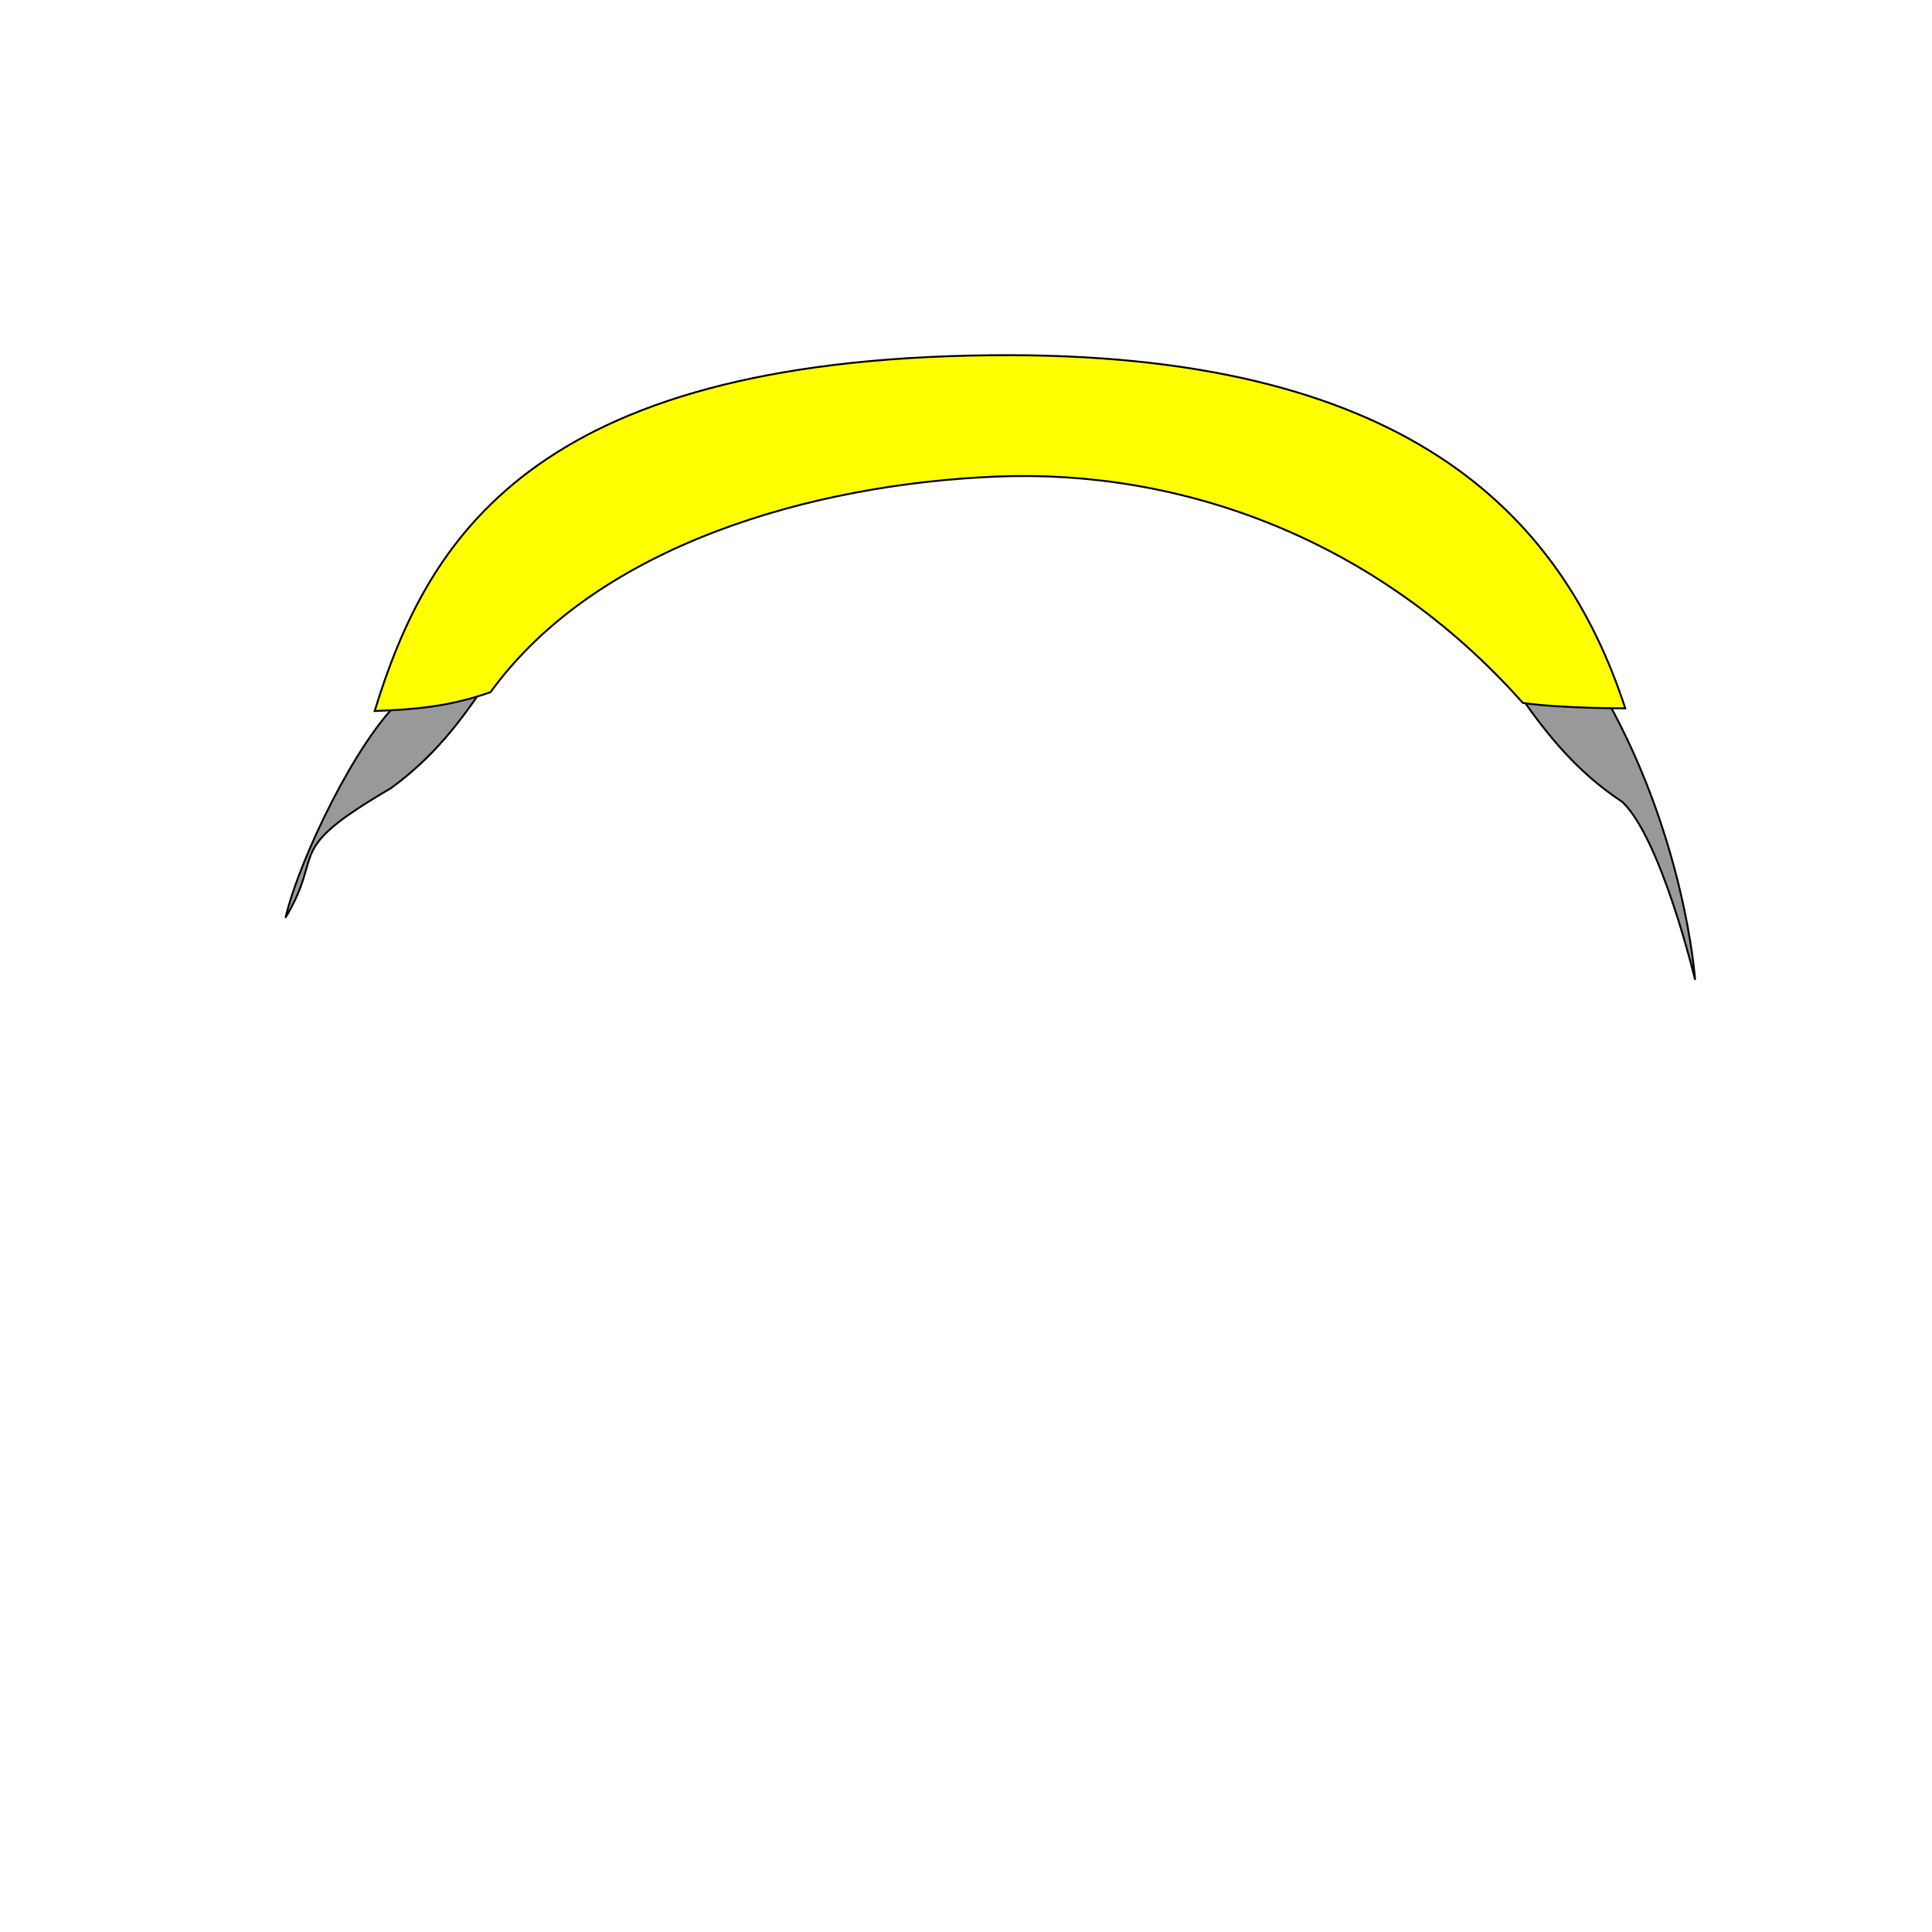
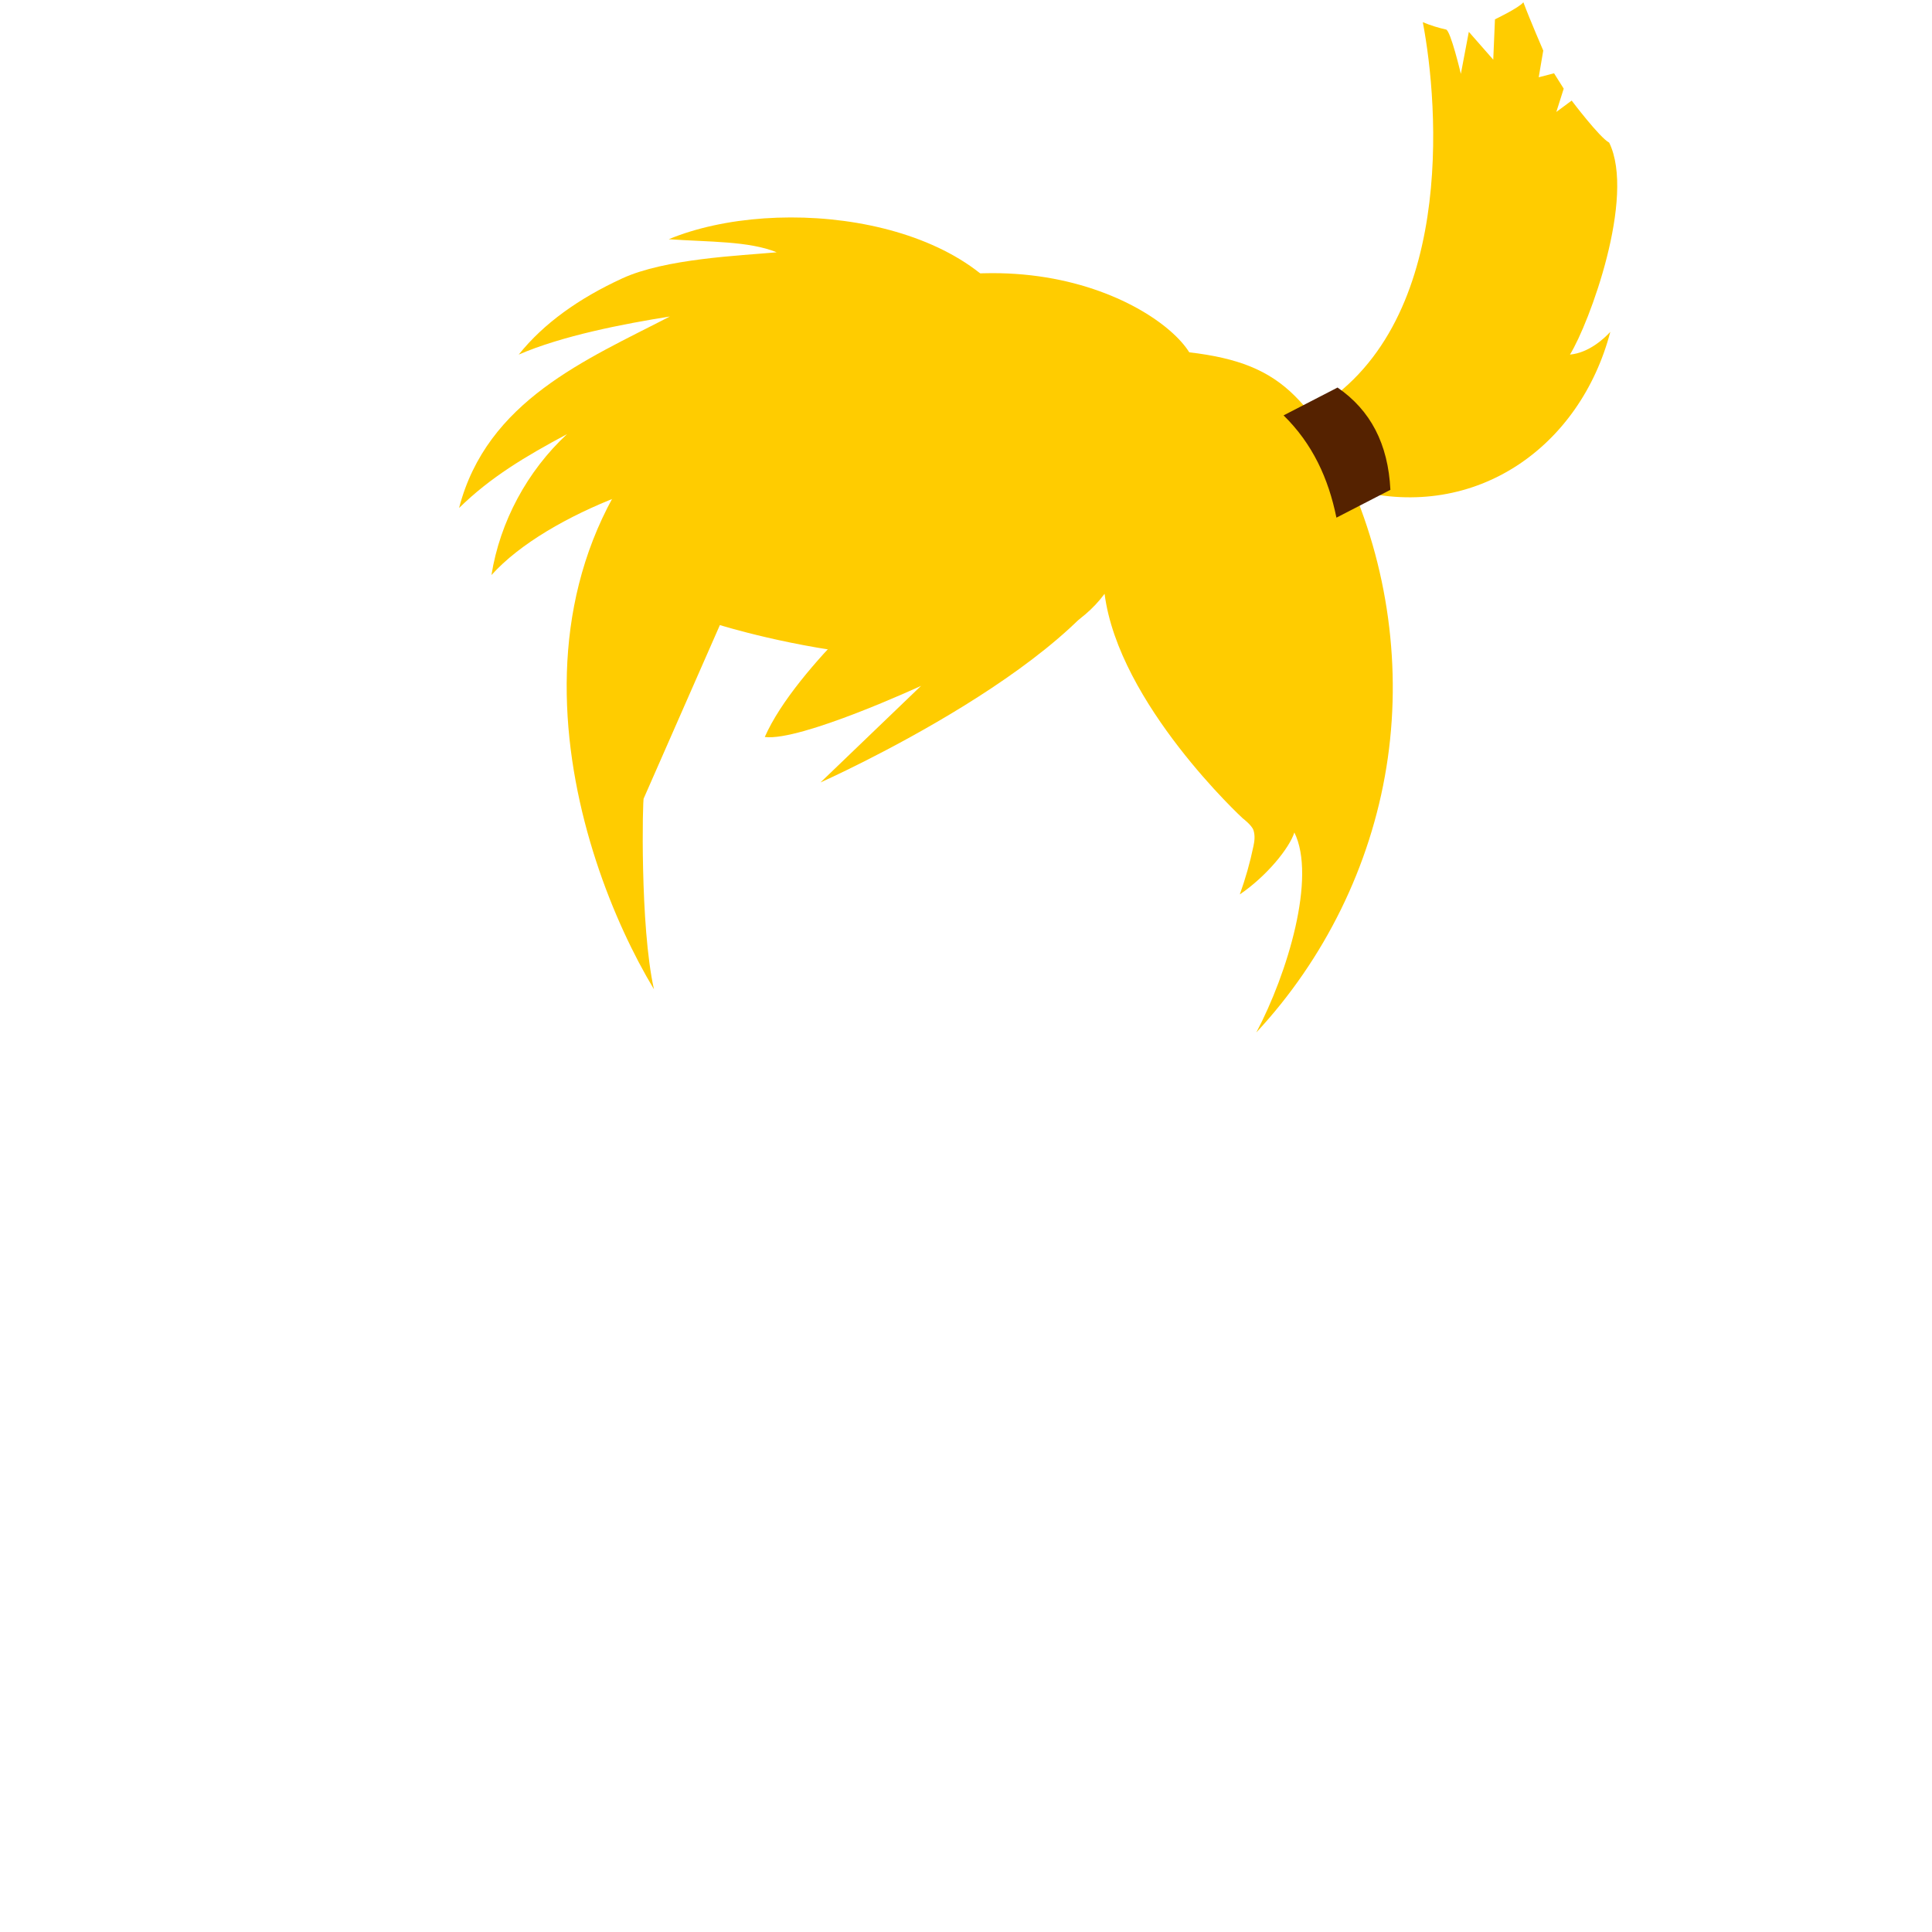
- <svg xmlns="http://www.w3.org/2000/svg" width="1024" height="1024" viewBox="0 0 270.933 270.933" version="1.1" id="svg8">
-   <defs id="defs2" />
-   <g id="layer1" transform="translate(0,-26.06665)">
-     <path style="fill:#999999;stroke:#000000;stroke-width:0.265px;stroke-linecap:butt;stroke-linejoin:miter;stroke-opacity:1" d="m 139.439,90.517 c 72.327,-1.017 63.103,31.603 88.068,48.003 5.46,5.17 10.205,24.946 10.205,24.946 0,0 -5.606,-83.026 -91.47,-81.265 -41.794,0.857 -73.82,26.794 -90.196,42.172 -6.048,5.68 -13.97,21.871 -16.015,30.399 5.67,-9.449 -0.574,-9.195 14.741,-18.143 23.925,-17.328 12.34,-45.096 84.667,-46.113 z" id="path974-8" />
-     <path style="fill:#ffff00;stroke:#000000;stroke-width:0.265px;stroke-linecap:butt;stroke-linejoin:miter;stroke-opacity:1" d="m 139.851,92.893 c 25.732,-1.031 53.179,8.632 73.705,31.75 5.547,0.784 14.363,0.756 14.363,0.756 -8.995,-27.488 -30.993,-50.07 -88.824,-49.515 -64.741,0.622 -79.189,26.016 -86.557,49.893 5.561,-0.224 10.334,-0.569 16.253,-2.646 14.995,-20.705 45.328,-29.208 71.06,-30.238 z" id="path974" />
-   </g>
+ <svg xmlns="http://www.w3.org/2000/svg" version="1.1" id="Layer_1" x="0px" y="0px" viewBox="0 0 340 340" style="enable-background:new 0 0 340 340;" xml:space="preserve">
+   <defs id="defs968">
+     <linearGradient id="SVGID_1_-0" gradientUnits="userSpaceOnUse" x1="170" y1="335.72" x2="170" y2="130.003">
+       <stop offset="0" style="stop-color:#D8AE5D" id="stop1034" />
+       <stop offset="1" style="stop-color:#7C5059" id="stop1036" />
+     </linearGradient>
+     <linearGradient id="SVGID_1_-5" gradientUnits="userSpaceOnUse" x1="178.8" y1="35.633" x2="178.8" y2="210.799" gradientTransform="matrix(1,0,0,-1,0,340)">
+       <stop offset="0" style="stop-color:#98BBBC" id="stop5980" />
+       <stop offset="1" style="stop-color:#544C7B" id="stop5982" />
+     </linearGradient>
+     <linearGradient id="SVGID_1_-1" gradientUnits="userSpaceOnUse" x1="175.8" y1="338.992" x2="175.8" y2="128.205">
+       <stop offset="0" style="stop-color:#8ABC87" id="stop6642" />
+       <stop offset="1" style="stop-color:#235C7B" id="stop6644" />
+     </linearGradient>
+     <linearGradient id="SVGID_1_-6" gradientUnits="userSpaceOnUse" x1="178.8" y1="327.332" x2="178.8" y2="134.816">
+       <stop offset="0" style="stop-color:#EAD29D" id="stop7885" />
+       <stop offset="1" style="stop-color:#7A8469" id="stop7887" />
+     </linearGradient>
+     <linearGradient id="SVGID_1_-3" gradientUnits="userSpaceOnUse" x1="175.597" y1="319.482" x2="175.597" y2="127.516">
+       <stop offset="0" style="stop-color:#FFDCA3" id="stop8597" />
+       <stop offset="1" style="stop-color:#B0815C" id="stop8599" />
+     </linearGradient>
+   </defs>
+   <style type="text/css" id="style938">
+ 	.st0{fill:url(#SVGID_1_);}
+ 	.st1{fill:none;stroke:#221F1F;stroke-width:2.03;stroke-miterlimit:10;}
+ 	.st2{fill:#F4D4B8;}
+ 	.st3{fill:#E5AB86;}
+ 	.st4{fill:none;stroke:#221F1F;stroke-width:1.7;stroke-miterlimit:10;}
+ </style>
+   <linearGradient id="SVGID_1_" gradientUnits="userSpaceOnUse" x1="175.45" y1="13.652" x2="175.45" y2="208.066" gradientTransform="matrix(1,0,0,-1,772.2633,590.4586)">
+     <stop offset="0" style="stop-color:#9C4A8C" id="stop940" />
+     <stop offset="1" style="stop-color:#78270E" id="stop942" />
+   </linearGradient>
+   <path class="st1" d="M 175.188,158" id="path947" style="fill:#ffcc00;stroke:#221f1f;stroke-width:2.03;stroke-miterlimit:10" />
+   <path class="st4" d="M 170.588,153.1" id="path953" style="fill:#ffcc00;stroke:#221f1f;stroke-width:1.7;stroke-miterlimit:10" />
+   <path class="st1" d="M 155.288,133.3" id="path955" style="fill:#ffcc00;stroke:#221f1f;stroke-width:2.03;stroke-miterlimit:10" />
+   <path class="st4" d="M 169.588,153.1" id="path957" style="fill:#ffcc00;stroke:#221f1f;stroke-width:1.7;stroke-miterlimit:10" />
+   <path class="st1" d="M 175.188,158" id="path1041" style="fill:#ffcc00;stroke:#221f1f;stroke-width:2.03;stroke-miterlimit:10" />
+   <path class="st4" d="M 170.588,153.1" id="path1047" style="fill:#ffcc00;stroke:#221f1f;stroke-width:1.7;stroke-miterlimit:10" />
+   <path class="st1" d="M 155.288,133.3" id="path1049" style="fill:#ffcc00;stroke:#221f1f;stroke-width:2.03;stroke-miterlimit:10" />
+   <path class="st4" d="M 169.588,153.1" id="path1051" style="fill:#ffcc00;stroke:#221f1f;stroke-width:1.7;stroke-miterlimit:10" />
+   <path class="st1" d="M 175.188,158" id="path5987" style="fill:#ffcc00;stroke:#221f1f;stroke-width:2.03;stroke-miterlimit:10" />
+   <path class="st4" d="M 170.588,153.1" id="path5993" style="fill:#ffcc00;stroke:#221f1f;stroke-width:1.7;stroke-miterlimit:10" />
+   <path class="st1" d="M 155.288,133.3" id="path5995" style="fill:#ffcc00;stroke:#221f1f;stroke-width:2.03;stroke-miterlimit:10" />
+   <path class="st4" d="M 169.588,153.1" id="path5997" style="fill:#ffcc00;stroke:#221f1f;stroke-width:1.7;stroke-miterlimit:10" />
+   <path class="st1" d="M 175.188,158" id="path6649" style="fill:#ffcc00;stroke:#221f1f;stroke-width:2.03;stroke-miterlimit:10" />
+   <path class="st4" d="M 170.588,153.1" id="path6655" style="fill:#ffcc00;stroke:#221f1f;stroke-width:1.7;stroke-miterlimit:10" />
+   <path class="st1" d="M 155.288,133.3" id="path6657" style="fill:#ffcc00;stroke:#221f1f;stroke-width:2.03;stroke-miterlimit:10" />
+   <path class="st4" d="M 169.588,153.1" id="path6659" style="fill:#ffcc00;stroke:#221f1f;stroke-width:1.7;stroke-miterlimit:10" />
+   <path class="st1" d="M 175.188,158" id="path7892" style="fill:#ffcc00;stroke:#221f1f;stroke-width:2.03;stroke-miterlimit:10" />
+   <path class="st4" d="M 170.588,153.1" id="path7898" style="fill:#ffcc00;stroke:#221f1f;stroke-width:1.7;stroke-miterlimit:10" />
+   <path class="st1" d="M 155.288,133.3" id="path7900" style="fill:#ffcc00;stroke:#221f1f;stroke-width:2.03;stroke-miterlimit:10" />
+   <path class="st4" d="M 169.588,153.1" id="path7902" style="fill:#ffcc00;stroke:#221f1f;stroke-width:1.7;stroke-miterlimit:10" />
+   <path class="st1" d="M 175.188,158" id="path9266" style="fill:#ffcc00;stroke:#221f1f;stroke-width:2.03;stroke-miterlimit:10" />
+   <path class="st4" d="M 170.588,153.1" id="path9272" style="fill:#ffcc00;stroke:#221f1f;stroke-width:1.7;stroke-miterlimit:10" />
+   <path class="st1" d="M 155.288,133.3" id="path9274" style="fill:#ffcc00;stroke:#221f1f;stroke-width:2.03;stroke-miterlimit:10" />
+   <path class="st4" d="M 169.588,153.1" id="path9276" style="fill:#ffcc00;stroke:#221f1f;stroke-width:1.7;stroke-miterlimit:10" />
+   <path class="st0" d="M 170.488,153.4" id="path9955" style="fill:#ffcc00;stroke:none;stroke-width:1.7;stroke-miterlimit:10" />
+   <path class="st1" d="m 562.897,200.231 -63.8,-13.2 c -0.2,2.5 -0.3,4.9 -0.4,5.9 -1.2,17.9 -34.5,30.2 -34.5,30.2 0,0 -31.4,-16.7 -30.2,-34.5 0,-0.4 0.1,-0.9 0.1,-1.5 l -77.9,51 6.7,15.6 200.5,-43 z" id="path10602" style="fill:none;stroke:none;stroke-width:2.03;stroke-miterlimit:10" />
+   <path class="st1" d="M 169.588,153.1" id="path11215" style="fill:#ffcc00;stroke:none;stroke-width:1.7;stroke-miterlimit:10" />
+   <path style="fill:#ffcc00;stroke:none;stroke-width:2.03;stroke-miterlimit:10" id="path9957" d="m 115.088,174.1 c -14.1,-23.4 -31.8,-78.1 14.9,-110.5 41,-28.3 73.4,-11.1 79.3,-1.6 8.5,1 14,3.1 18.6,7.7 3.9,3.9 6.8,8.8 9.1,13.8 7.3,16 9.8,34.2 7,51.5 -2.8,17.4 -10.9,33.8 -22.9,46.7 5.5,-10.4 10.6,-27.3 6.7,-35.2 -0.9,2.8 -4.9,7.7 -9.6,10.9 1,-2.8 1.8,-5.6 2.4,-8.5 0.2,-0.9 0.3,-1.9 0,-2.8 -0.3,-0.9 -1.9,-2.1 -1.9,-2.1 0,0 -21.8,-20.1 -24.3,-39.5 -16.1,21.7 -67.7,5.5 -67.7,5.5 l -13.4,30.5 c -0.2,-0.3 -0.7,22.5 1.8,33.6 z" class="st1" />
+   <path style="fill:#ffcc00;stroke:none;stroke-width:2.03;stroke-miterlimit:10" id="path9959" d="m 172.688,85.2 c -10.3,-2.4 -22.6,1.2 -32.3,8.8 5.5,-2.1 9.1,-1.8 15,-2.1 -6.9,3.3 -19.3,9.5 -22.6,19 6.4,-4.6 26.8,-10 26.8,-10 0,0 -19.5,16.3 -25,28.8 6.3,0.8 27.5,-9 27.5,-9 l -17.7,17 c 0,0 49.2,-21.9 54.7,-42.4" class="st1" />
+   <path style="fill:#ffcc00;stroke:none;stroke-width:2.03;stroke-miterlimit:10" id="path9961" d="m 180.488,58.4 c -8.4,-20.2 -43.5,-24.3 -62.8,-16.3 7.1,0.5 14.1,0.3 19,2.3 -6.5,0.6 -19.6,1.1 -27.2,4.6 -7.6,3.5 -13.8,7.9 -18.2,13.4 7.6,-3.3 18.4,-5.4 26.6,-6.7 -14.7,7.6 -32.2,14.8 -37.1,33.7 5.5,-5.4 11.7,-9.1 19,-13 -7,6.5 -11.8,15.4 -13.3,24.8 10,-11.1 34,-19.4 47.8,-19.5" class="st1" />
+   <path style="fill:#ffcc00;stroke:none;stroke-width:2.03;stroke-miterlimit:10" id="path9963" d="m 238.588,86.3 c 21.2,5.4 39.5,-7.7 44.8,-27.9 -1.1,1.2 -3.8,3.7 -7.1,4 3.4,-5.5 11.6,-27.7 6.9,-37.3 -1.7,-0.9 -6.6,-7.4 -6.6,-7.4 l -2.7,2 1.3,-4.1 -1.7,-2.7 -2.7,0.7 0.8,-4.7 c 0,0 -2.3,-5.3 -3.5,-8.5 -0.8,1 -5,3 -5,3 l -0.3,7.1 -4.3,-4.9 -1.4,7.4 c 0,0 -1.8,-7.6 -2.6,-7.8 -1.3,-0.3 -2.7,-0.7 -4.1,-1.3 2.8,14.6 5.9,53.9 -19.6,68.5" class="st1" />
+   <path style="fill:#552200;stroke:none" id="path9965" d="m 244.688,86.2 -9.5,4.9 c -1.4,-6.9 -4.2,-13 -9.3,-18 l 9.5,-4.9 c 5.8,4 8.9,9.9 9.3,18 z" class="st2" />
</svg>
